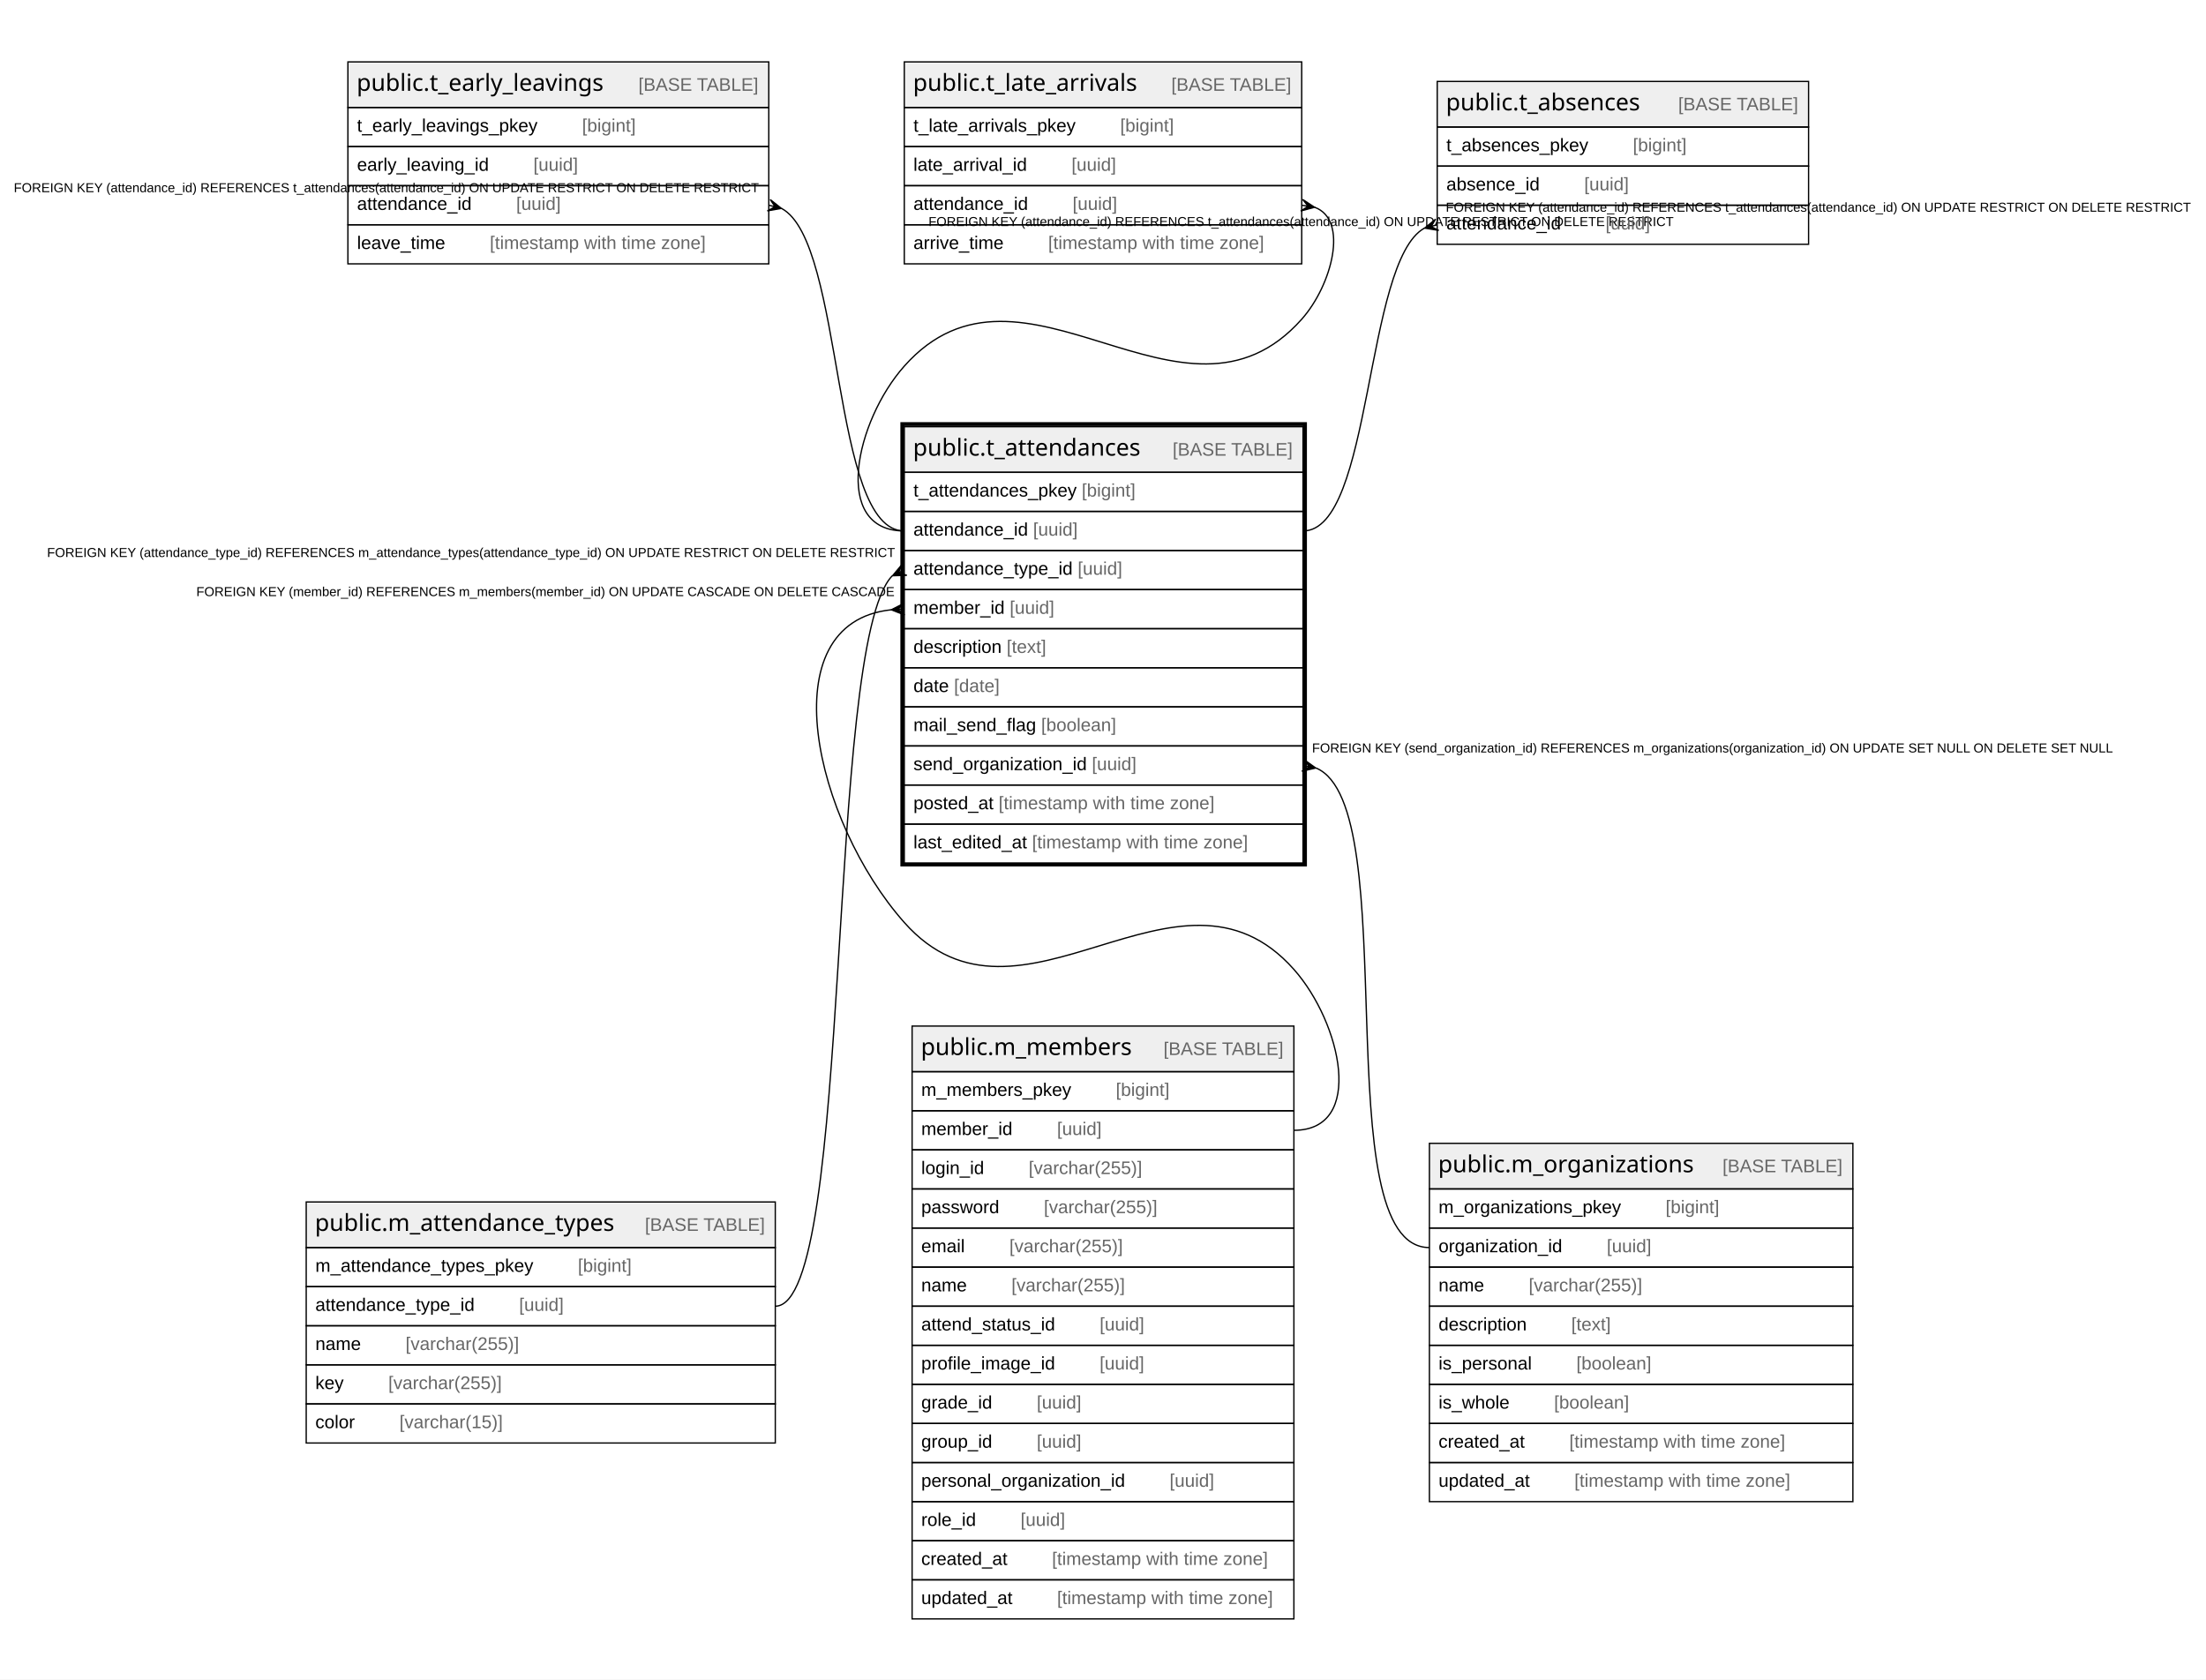
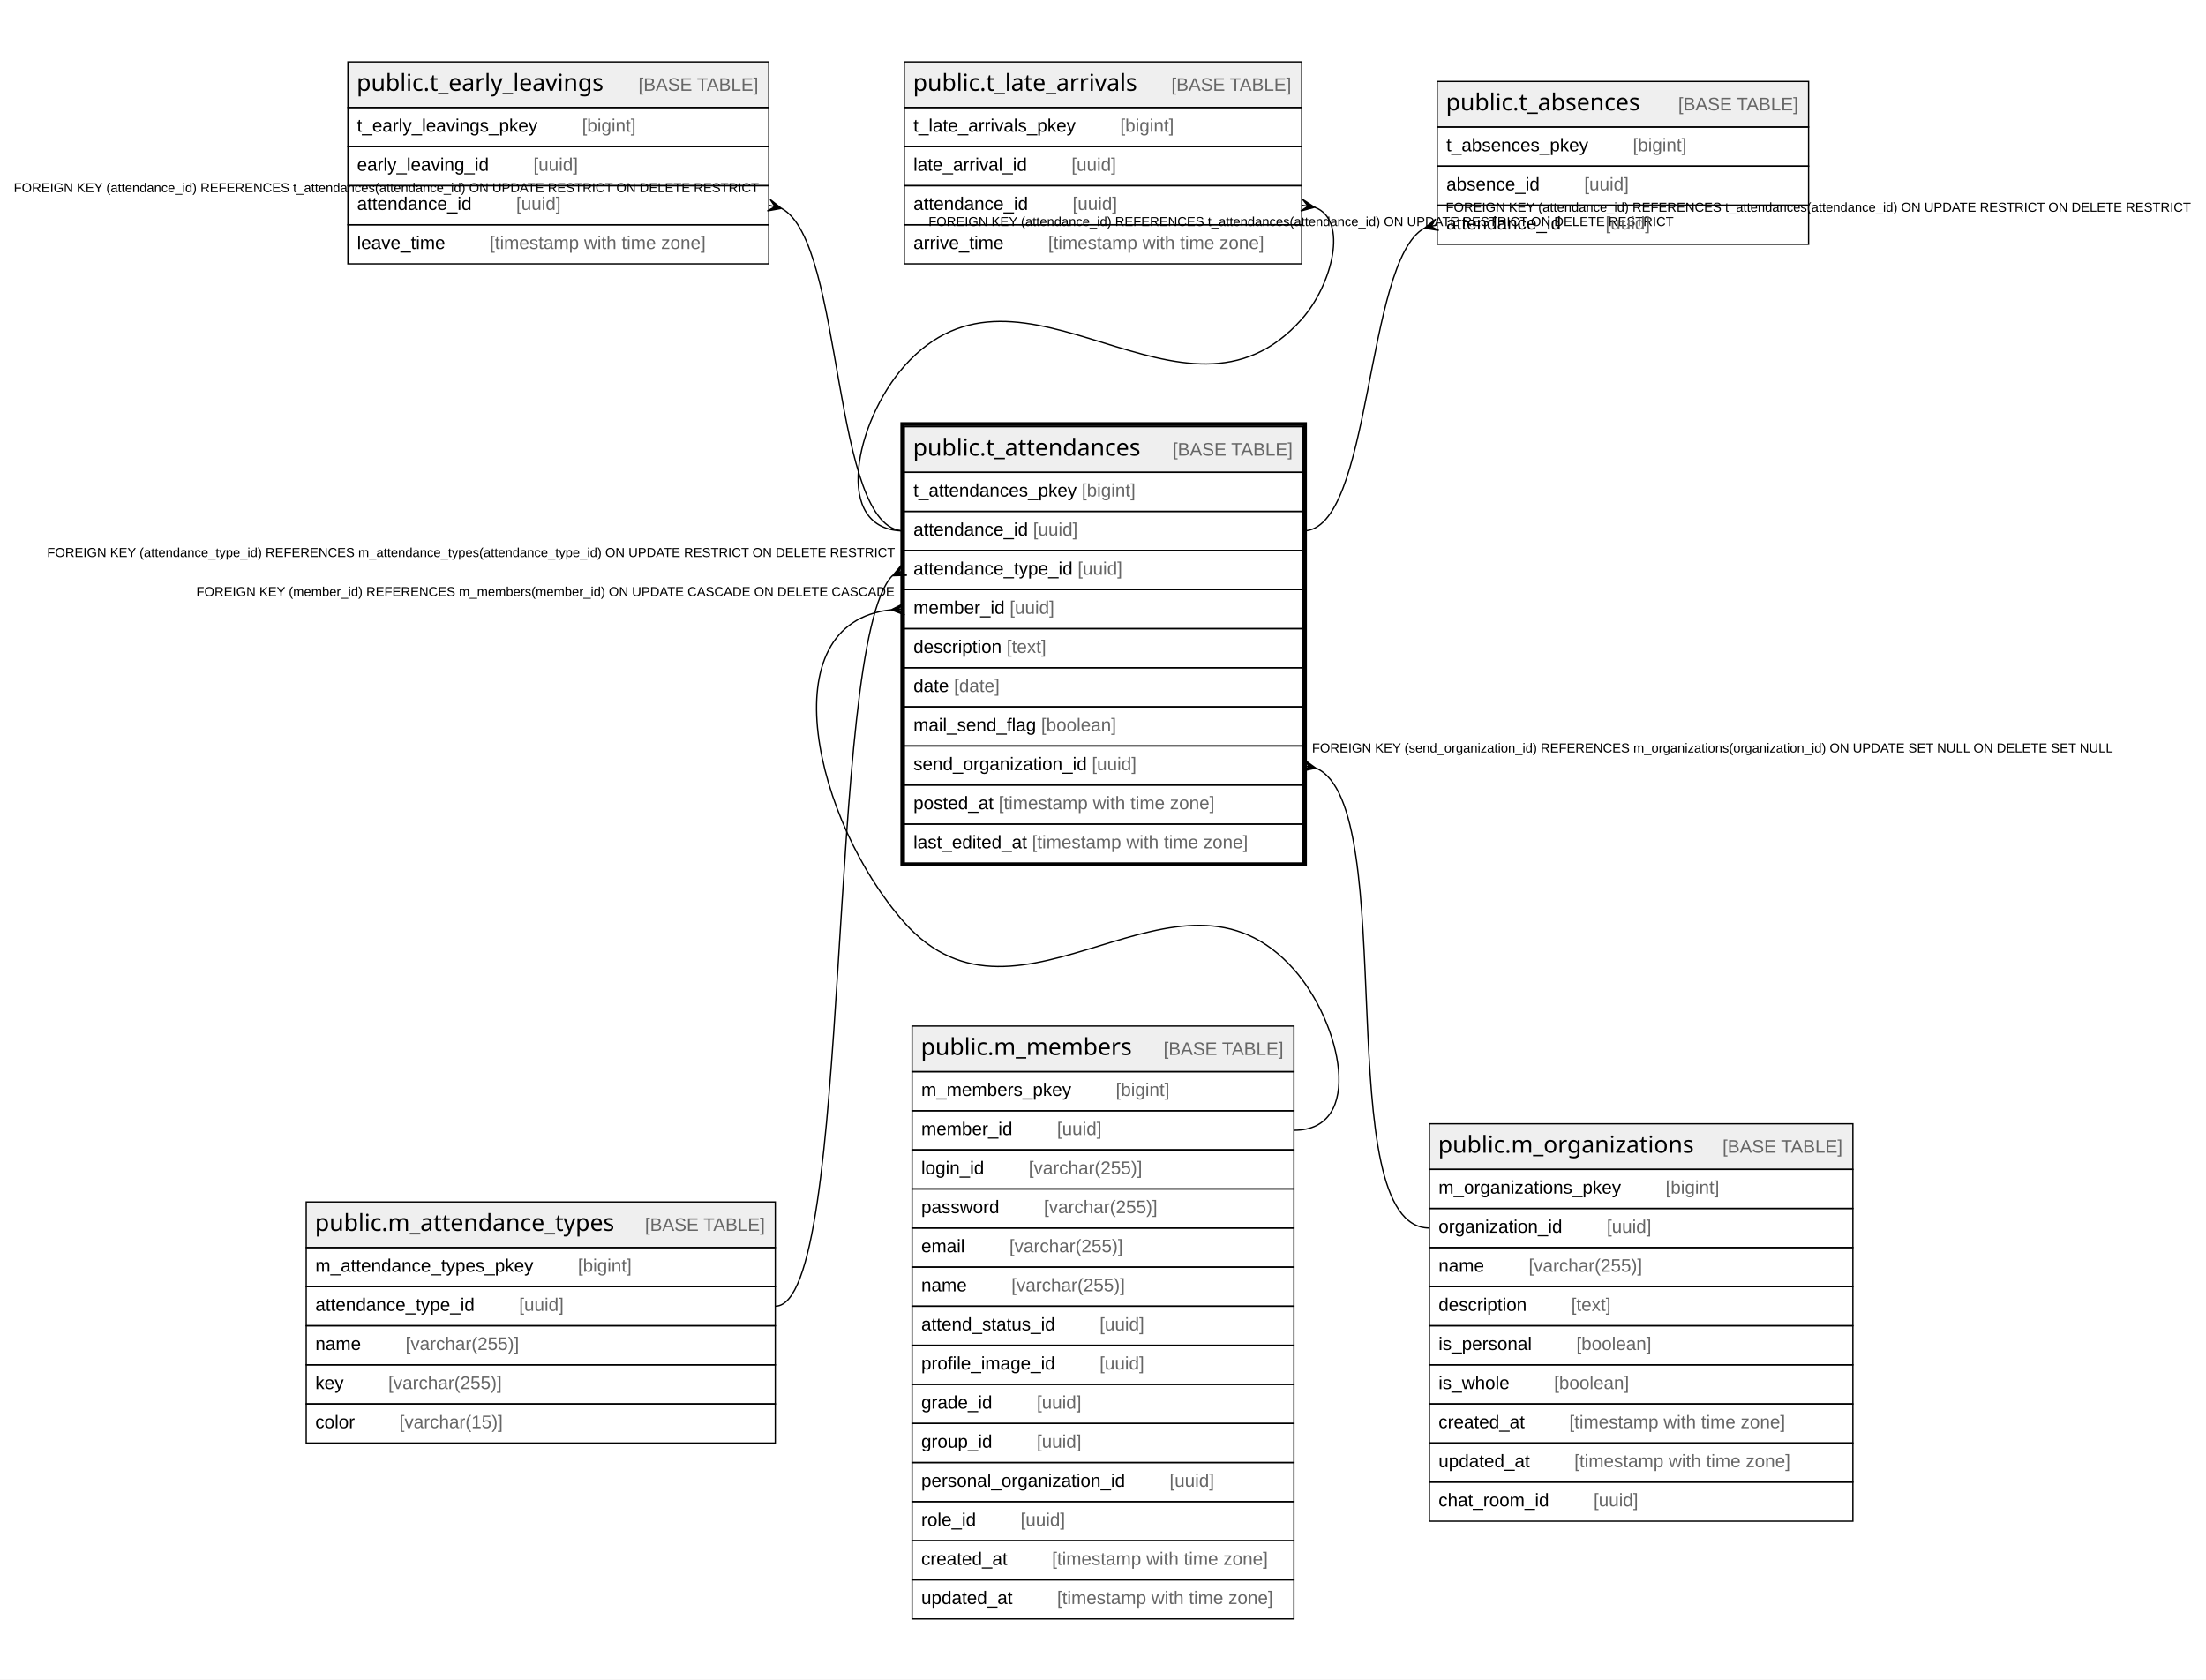
<svg xmlns="http://www.w3.org/2000/svg" width="1693pt" height="1289pt" viewBox="0.00 0.00 1693.00 1289.00">
  <g id="graph0" class="graph" transform="scale(1 1) rotate(0) translate(4 1285)">
    <polygon fill="#ffffff" stroke="transparent" points="-4,4 -4,-1285 1689,-1285 1689,4 -4,4" />
    <g id="node1" class="node">
      <polygon fill="#efefef" stroke="transparent" points="690,-922.5 690,-957.5 996,-957.5 996,-922.5 690,-922.5" />
      <polygon fill="none" stroke="#000000" points="690,-922.5 690,-957.5 996,-957.5 996,-922.5 690,-922.5" />
      <text text-anchor="start" x="696.683" y="-935.3" font-family="Arial Bold" font-size="18.00" fill="#000000">public.t_attendances</text>
      <text text-anchor="start" x="861.749" y="-935.3" font-family="Arial" font-size="14.00" fill="#000000">    </text>
      <text text-anchor="start" x="895.953" y="-935.3" font-family="Arial" font-size="14.00" fill="#666666">[BASE TABLE]</text>
      <polygon fill="none" stroke="#000000" points="690,-892.5 690,-922.5 996,-922.5 996,-892.5 690,-892.5" />
      <text text-anchor="start" x="697" y="-903.9" font-family="Arial" font-size="14.00" fill="#000000">t_attendances_pkey </text>
      <text text-anchor="start" x="826.171" y="-903.9" font-family="Arial" font-size="14.00" fill="#666666">[bigint]</text>
      <polygon fill="none" stroke="#000000" points="690,-862.5 690,-892.5 996,-892.5 996,-862.5 690,-862.5" />
      <text text-anchor="start" x="697" y="-873.9" font-family="Arial" font-size="14.00" fill="#000000">attendance_id </text>
      <text text-anchor="start" x="788.822" y="-873.9" font-family="Arial" font-size="14.00" fill="#666666">[uuid]</text>
      <polygon fill="none" stroke="#000000" points="690,-832.5 690,-862.5 996,-862.5 996,-832.5 690,-832.5" />
      <text text-anchor="start" x="697" y="-843.9" font-family="Arial" font-size="14.00" fill="#000000">attendance_type_id </text>
      <text text-anchor="start" x="823.06" y="-843.9" font-family="Arial" font-size="14.00" fill="#666666">[uuid]</text>
      <polygon fill="none" stroke="#000000" points="690,-802.5 690,-832.5 996,-832.5 996,-802.5 690,-802.5" />
      <text text-anchor="start" x="697" y="-813.9" font-family="Arial" font-size="14.00" fill="#000000">member_id </text>
      <text text-anchor="start" x="770.892" y="-813.9" font-family="Arial" font-size="14.00" fill="#666666">[uuid]</text>
      <polygon fill="none" stroke="#000000" points="690,-772.5 690,-802.5 996,-802.5 996,-772.5 690,-772.5" />
      <text text-anchor="start" x="697" y="-783.9" font-family="Arial" font-size="14.00" fill="#000000">description </text>
      <text text-anchor="start" x="768.568" y="-783.9" font-family="Arial" font-size="14.00" fill="#666666">[text]</text>
      <polygon fill="none" stroke="#000000" points="690,-742.5 690,-772.5 996,-772.5 996,-742.5 690,-742.5" />
      <text text-anchor="start" x="697" y="-753.9" font-family="Arial" font-size="14.00" fill="#000000">date </text>
      <text text-anchor="start" x="728.129" y="-753.9" font-family="Arial" font-size="14.00" fill="#666666">[date]</text>
      <polygon fill="none" stroke="#000000" points="690,-712.5 690,-742.5 996,-742.5 996,-712.5 690,-712.5" />
      <text text-anchor="start" x="697" y="-723.9" font-family="Arial" font-size="14.00" fill="#000000">mail_send_flag </text>
      <text text-anchor="start" x="795.022" y="-723.9" font-family="Arial" font-size="14.00" fill="#666666">[boolean]</text>
      <polygon fill="none" stroke="#000000" points="690,-682.5 690,-712.5 996,-712.5 996,-682.5 690,-682.5" />
      <text text-anchor="start" x="697" y="-693.9" font-family="Arial" font-size="14.00" fill="#000000">send_organization_id </text>
      <text text-anchor="start" x="833.935" y="-693.9" font-family="Arial" font-size="14.00" fill="#666666">[uuid]</text>
      <polygon fill="none" stroke="#000000" points="690,-652.5 690,-682.5 996,-682.5 996,-652.5 690,-652.5" />
      <text text-anchor="start" x="697" y="-663.9" font-family="Arial" font-size="14.00" fill="#000000">posted_at </text>
      <text text-anchor="start" x="762.367" y="-663.9" font-family="Arial" font-size="14.00" fill="#666666">[timestamp with time zone]</text>
      <polygon fill="none" stroke="#000000" points="690,-622.5 690,-652.5 996,-652.5 996,-622.5 690,-622.5" />
      <text text-anchor="start" x="697" y="-633.9" font-family="Arial" font-size="14.00" fill="#000000">last_edited_at </text>
      <text text-anchor="start" x="788.036" y="-633.9" font-family="Arial" font-size="14.00" fill="#666666">[timestamp with time zone]</text>
      <polygon fill="none" stroke="#000000" stroke-width="3" points="688.5,-621.5 688.5,-959.5 997.5,-959.5 997.5,-621.5 688.5,-621.5" />
    </g>
    <g id="node5" class="node">
      <polygon fill="#efefef" stroke="transparent" points="231,-327.5 231,-362.5 591,-362.5 591,-327.5 231,-327.5" />
      <polygon fill="none" stroke="#000000" points="231,-327.5 231,-362.5 591,-362.5 591,-327.5 231,-327.5" />
      <text text-anchor="start" x="237.678" y="-340.3" font-family="Arial Bold" font-size="18.00" fill="#000000">public.m_attendance_types</text>
      <text text-anchor="start" x="456.754" y="-340.3" font-family="Arial" font-size="14.00" fill="#000000">    </text>
      <text text-anchor="start" x="490.959" y="-340.3" font-family="Arial" font-size="14.00" fill="#666666">[BASE TABLE]</text>
      <polygon fill="none" stroke="#000000" points="231,-297.5 231,-327.5 591,-327.5 591,-297.5 231,-297.5" />
      <text text-anchor="start" x="238" y="-308.9" font-family="Arial" font-size="14.00" fill="#000000">m_attendance_types_pkey    </text>
      <text text-anchor="start" x="439.494" y="-308.9" font-family="Arial" font-size="14.00" fill="#666666">[bigint]</text>
      <polygon fill="none" stroke="#000000" points="231,-267.5 231,-297.5 591,-297.5 591,-267.5 231,-267.5" />
      <text text-anchor="start" x="238" y="-278.9" font-family="Arial" font-size="14.00" fill="#000000">attendance_type_id    </text>
      <text text-anchor="start" x="394.374" y="-278.9" font-family="Arial" font-size="14.00" fill="#666666">[uuid]</text>
      <polygon fill="none" stroke="#000000" points="231,-237.5 231,-267.5 591,-267.5 591,-237.5 231,-237.5" />
      <text text-anchor="start" x="238" y="-248.9" font-family="Arial" font-size="14.00" fill="#000000">name    </text>
      <text text-anchor="start" x="307.213" y="-248.9" font-family="Arial" font-size="14.00" fill="#666666">[varchar(255)]</text>
      <polygon fill="none" stroke="#000000" points="231,-207.5 231,-237.5 591,-237.5 591,-207.5 231,-207.5" />
      <text text-anchor="start" x="238" y="-218.9" font-family="Arial" font-size="14.00" fill="#000000">key    </text>
      <text text-anchor="start" x="293.987" y="-218.9" font-family="Arial" font-size="14.00" fill="#666666">[varchar(255)]</text>
      <polygon fill="none" stroke="#000000" points="231,-177.5 231,-207.5 591,-207.5 591,-177.5 231,-177.5" />
      <text text-anchor="start" x="238" y="-188.9" font-family="Arial" font-size="14.00" fill="#000000">color    </text>
      <text text-anchor="start" x="302.537" y="-188.9" font-family="Arial" font-size="14.00" fill="#666666">[varchar(15)]</text>
    </g>
    <g id="edge4" class="edge">
      <path fill="none" stroke="#000000" d="M680.659,-842.952C629.012,-789.481 651.373,-282.5 591,-282.5" />
      <polygon fill="#000000" stroke="#000000" points="681.009,-843.122 688.03,-851.546 685.505,-845.311 690,-847.5 690,-847.5 690,-847.5 685.505,-845.311 691.97,-843.454 681.009,-843.122 681.009,-843.122" />
      <text text-anchor="start" x="32.117" y="-857.5" font-family="Arial" font-size="10.00" fill="#000000">FOREIGN KEY (attendance_type_id) REFERENCES m_attendance_types(attendance_type_id) ON UPDATE RESTRICT ON DELETE RESTRICT</text>
    </g>
    <g id="node6" class="node">
      <polygon fill="#efefef" stroke="transparent" points="696,-462.5 696,-497.5 989,-497.5 989,-462.5 696,-462.5" />
      <polygon fill="none" stroke="#000000" points="696,-462.5 696,-497.5 989,-497.5 989,-462.5 696,-462.5" />
      <text text-anchor="start" x="702.715" y="-475.3" font-family="Arial Bold" font-size="18.00" fill="#000000">public.m_members</text>
      <text text-anchor="start" x="854.717" y="-475.3" font-family="Arial" font-size="14.00" fill="#000000">    </text>
      <text text-anchor="start" x="888.922" y="-475.3" font-family="Arial" font-size="14.00" fill="#666666">[BASE TABLE]</text>
      <polygon fill="none" stroke="#000000" points="696,-432.5 696,-462.5 989,-462.5 989,-432.5 696,-432.5" />
      <text text-anchor="start" x="703" y="-443.9" font-family="Arial" font-size="14.00" fill="#000000">m_members_pkey    </text>
      <text text-anchor="start" x="852.325" y="-443.9" font-family="Arial" font-size="14.00" fill="#666666">[bigint]</text>
      <polygon fill="none" stroke="#000000" points="696,-402.5 696,-432.5 989,-432.5 989,-402.5 696,-402.5" />
      <text text-anchor="start" x="703" y="-413.9" font-family="Arial" font-size="14.00" fill="#000000">member_id    </text>
      <text text-anchor="start" x="807.206" y="-413.9" font-family="Arial" font-size="14.00" fill="#666666">[uuid]</text>
      <polygon fill="none" stroke="#000000" points="696,-372.5 696,-402.5 989,-402.5 989,-372.5 696,-372.5" />
      <text text-anchor="start" x="703" y="-383.9" font-family="Arial" font-size="14.00" fill="#000000">login_id    </text>
      <text text-anchor="start" x="785.438" y="-383.9" font-family="Arial" font-size="14.00" fill="#666666">[varchar(255)]</text>
      <polygon fill="none" stroke="#000000" points="696,-342.5 696,-372.5 989,-372.5 989,-342.5 696,-342.5" />
      <text text-anchor="start" x="703" y="-353.9" font-family="Arial" font-size="14.00" fill="#000000">password    </text>
      <text text-anchor="start" x="797.102" y="-353.9" font-family="Arial" font-size="14.00" fill="#666666">[varchar(255)]</text>
      <polygon fill="none" stroke="#000000" points="696,-312.5 696,-342.5 989,-342.5 989,-312.5 696,-312.5" />
      <text text-anchor="start" x="703" y="-323.9" font-family="Arial" font-size="14.00" fill="#000000">email    </text>
      <text text-anchor="start" x="770.644" y="-323.9" font-family="Arial" font-size="14.00" fill="#666666">[varchar(255)]</text>
      <polygon fill="none" stroke="#000000" points="696,-282.5 696,-312.5 989,-312.5 989,-282.5 696,-282.5" />
      <text text-anchor="start" x="703" y="-293.9" font-family="Arial" font-size="14.00" fill="#000000">name    </text>
      <text text-anchor="start" x="772.213" y="-293.9" font-family="Arial" font-size="14.00" fill="#666666">[varchar(255)]</text>
      <polygon fill="none" stroke="#000000" points="696,-252.5 696,-282.5 989,-282.5 989,-252.5 696,-252.5" />
      <text text-anchor="start" x="703" y="-263.9" font-family="Arial" font-size="14.00" fill="#000000">attend_status_id    </text>
      <text text-anchor="start" x="839.917" y="-263.9" font-family="Arial" font-size="14.00" fill="#666666">[uuid]</text>
      <polygon fill="none" stroke="#000000" points="696,-222.5 696,-252.5 989,-252.5 989,-222.5 696,-222.5" />
      <text text-anchor="start" x="703" y="-233.9" font-family="Arial" font-size="14.00" fill="#000000">profile_image_id    </text>
      <text text-anchor="start" x="839.886" y="-233.9" font-family="Arial" font-size="14.00" fill="#666666">[uuid]</text>
      <polygon fill="none" stroke="#000000" points="696,-192.5 696,-222.5 989,-222.5 989,-192.5 696,-192.5" />
      <text text-anchor="start" x="703" y="-203.9" font-family="Arial" font-size="14.00" fill="#000000">grade_id    </text>
      <text text-anchor="start" x="791.668" y="-203.9" font-family="Arial" font-size="14.00" fill="#666666">[uuid]</text>
      <polygon fill="none" stroke="#000000" points="696,-162.5 696,-192.5 989,-192.5 989,-162.5 696,-162.5" />
      <text text-anchor="start" x="703" y="-173.9" font-family="Arial" font-size="14.00" fill="#000000">group_id    </text>
      <text text-anchor="start" x="791.668" y="-173.9" font-family="Arial" font-size="14.00" fill="#666666">[uuid]</text>
      <polygon fill="none" stroke="#000000" points="696,-132.5 696,-162.5 989,-162.5 989,-132.5 696,-132.5" />
      <text text-anchor="start" x="703" y="-143.9" font-family="Arial" font-size="14.00" fill="#000000">personal_organization_id    </text>
      <text text-anchor="start" x="893.582" y="-143.9" font-family="Arial" font-size="14.00" fill="#666666">[uuid]</text>
      <polygon fill="none" stroke="#000000" points="696,-102.5 696,-132.5 989,-132.5 989,-102.5 696,-102.5" />
      <text text-anchor="start" x="703" y="-113.9" font-family="Arial" font-size="14.00" fill="#000000">role_id    </text>
      <text text-anchor="start" x="779.209" y="-113.9" font-family="Arial" font-size="14.00" fill="#666666">[uuid]</text>
      <polygon fill="none" stroke="#000000" points="696,-72.5 696,-102.5 989,-102.5 989,-72.5 696,-72.5" />
      <text text-anchor="start" x="703" y="-83.9" font-family="Arial" font-size="14.00" fill="#000000">created_at    </text>
      <text text-anchor="start" x="803.342" y="-83.9" font-family="Arial" font-size="14.00" fill="#666666">[timestamp with time zone]</text>
      <polygon fill="none" stroke="#000000" points="696,-42.5 696,-72.5 989,-72.5 989,-42.5 696,-42.5" />
      <text text-anchor="start" x="703" y="-53.9" font-family="Arial" font-size="14.00" fill="#000000">updated_at    </text>
      <text text-anchor="start" x="807.247" y="-53.9" font-family="Arial" font-size="14.00" fill="#666666">[timestamp with time zone]</text>
    </g>
    <g id="edge5" class="edge">
      <path fill="none" stroke="#000000" d="M679.821,-816.978C585.538,-806.929 621.434,-654.317 690,-577 778.808,-476.858 900.192,-641.143 989,-541 1025.419,-499.933 1043.889,-417.5 989,-417.5" />
      <polygon fill="#000000" stroke="#000000" points="680.013,-816.988 689.769,-821.994 685.007,-817.244 690,-817.5 690,-817.5 690,-817.5 685.007,-817.244 690.231,-813.006 680.013,-816.988 680.013,-816.988" />
      <text text-anchor="start" x="146.67" y="-827.5" font-family="Arial" font-size="10.00" fill="#000000">FOREIGN KEY (member_id) REFERENCES m_members(member_id) ON UPDATE CASCADE ON DELETE CASCADE</text>
    </g>
    <g id="node7" class="node">
-       <polygon fill="#efefef" stroke="transparent" points="1093,-372.5 1093,-407.5 1418,-407.5 1418,-372.5 1093,-372.5" />
-       <polygon fill="none" stroke="#000000" points="1093,-372.5 1093,-407.5 1418,-407.5 1418,-372.5 1093,-372.5" />
-       <text text-anchor="start" x="1099.699" y="-385.3" font-family="Arial Bold" font-size="18.00" fill="#000000">public.m_organizations</text>
-       <text text-anchor="start" x="1283.733" y="-385.3" font-family="Arial" font-size="14.00" fill="#000000">    </text>
-       <text text-anchor="start" x="1317.938" y="-385.3" font-family="Arial" font-size="14.00" fill="#666666">[BASE TABLE]</text>
-       <polygon fill="none" stroke="#000000" points="1093,-342.5 1093,-372.5 1418,-372.5 1418,-342.5 1093,-342.5" />
-       <text text-anchor="start" x="1100" y="-353.9" font-family="Arial" font-size="14.00" fill="#000000">m_organizations_pkey    </text>
-       <text text-anchor="start" x="1274.238" y="-353.9" font-family="Arial" font-size="14.00" fill="#666666">[bigint]</text>
-       <polygon fill="none" stroke="#000000" points="1093,-312.5 1093,-342.5 1418,-342.5 1418,-312.5 1093,-312.5" />
-       <text text-anchor="start" x="1100" y="-323.9" font-family="Arial" font-size="14.00" fill="#000000">organization_id    </text>
-       <text text-anchor="start" x="1229.119" y="-323.9" font-family="Arial" font-size="14.00" fill="#666666">[uuid]</text>
-       <polygon fill="none" stroke="#000000" points="1093,-282.5 1093,-312.5 1418,-312.5 1418,-282.5 1093,-282.5" />
-       <text text-anchor="start" x="1100" y="-293.9" font-family="Arial" font-size="14.00" fill="#000000">name    </text>
-       <text text-anchor="start" x="1169.213" y="-293.9" font-family="Arial" font-size="14.00" fill="#666666">[varchar(255)]</text>
-       <polygon fill="none" stroke="#000000" points="1093,-252.5 1093,-282.5 1418,-282.5 1418,-252.5 1093,-252.5" />
-       <text text-anchor="start" x="1100" y="-263.9" font-family="Arial" font-size="14.00" fill="#000000">description    </text>
-       <text text-anchor="start" x="1201.882" y="-263.9" font-family="Arial" font-size="14.00" fill="#666666">[text]</text>
-       <polygon fill="none" stroke="#000000" points="1093,-222.5 1093,-252.5 1418,-252.5 1418,-222.5 1093,-222.5" />
-       <text text-anchor="start" x="1100" y="-233.9" font-family="Arial" font-size="14.00" fill="#000000">is_personal    </text>
-       <text text-anchor="start" x="1205.774" y="-233.9" font-family="Arial" font-size="14.00" fill="#666666">[boolean]</text>
-       <polygon fill="none" stroke="#000000" points="1093,-192.5 1093,-222.5 1418,-222.5 1418,-192.5 1093,-192.5" />
-       <text text-anchor="start" x="1100" y="-203.9" font-family="Arial" font-size="14.00" fill="#000000">is_whole    </text>
-       <text text-anchor="start" x="1188.655" y="-203.9" font-family="Arial" font-size="14.00" fill="#666666">[boolean]</text>
-       <polygon fill="none" stroke="#000000" points="1093,-162.5 1093,-192.5 1418,-192.5 1418,-162.5 1093,-162.5" />
-       <text text-anchor="start" x="1100" y="-173.9" font-family="Arial" font-size="14.00" fill="#000000">created_at    </text>
-       <text text-anchor="start" x="1200.342" y="-173.9" font-family="Arial" font-size="14.00" fill="#666666">[timestamp with time zone]</text>
-       <polygon fill="none" stroke="#000000" points="1093,-132.5 1093,-162.5 1418,-162.5 1418,-132.5 1093,-132.5" />
-       <text text-anchor="start" x="1100" y="-143.9" font-family="Arial" font-size="14.00" fill="#000000">updated_at    </text>
-       <text text-anchor="start" x="1204.247" y="-143.9" font-family="Arial" font-size="14.00" fill="#666666">[timestamp with time zone]</text>
+       <polygon fill="#efefef" stroke="transparent" points="1093,-387.5 1093,-422.5 1418,-422.5 1418,-387.5 1093,-387.5" />
+       <polygon fill="none" stroke="#000000" points="1093,-387.5 1093,-422.5 1418,-422.5 1418,-387.5 1093,-387.5" />
+       <text text-anchor="start" x="1099.699" y="-400.3" font-family="Arial Bold" font-size="18.00" fill="#000000">public.m_organizations</text>
+       <text text-anchor="start" x="1283.733" y="-400.3" font-family="Arial" font-size="14.00" fill="#000000">    </text>
+       <text text-anchor="start" x="1317.938" y="-400.3" font-family="Arial" font-size="14.00" fill="#666666">[BASE TABLE]</text>
+       <polygon fill="none" stroke="#000000" points="1093,-357.5 1093,-387.5 1418,-387.5 1418,-357.5 1093,-357.5" />
+       <text text-anchor="start" x="1100" y="-368.9" font-family="Arial" font-size="14.00" fill="#000000">m_organizations_pkey    </text>
+       <text text-anchor="start" x="1274.238" y="-368.9" font-family="Arial" font-size="14.00" fill="#666666">[bigint]</text>
+       <polygon fill="none" stroke="#000000" points="1093,-327.5 1093,-357.5 1418,-357.5 1418,-327.5 1093,-327.5" />
+       <text text-anchor="start" x="1100" y="-338.9" font-family="Arial" font-size="14.00" fill="#000000">organization_id    </text>
+       <text text-anchor="start" x="1229.119" y="-338.9" font-family="Arial" font-size="14.00" fill="#666666">[uuid]</text>
+       <polygon fill="none" stroke="#000000" points="1093,-297.5 1093,-327.5 1418,-327.5 1418,-297.5 1093,-297.5" />
+       <text text-anchor="start" x="1100" y="-308.9" font-family="Arial" font-size="14.00" fill="#000000">name    </text>
+       <text text-anchor="start" x="1169.213" y="-308.9" font-family="Arial" font-size="14.00" fill="#666666">[varchar(255)]</text>
+       <polygon fill="none" stroke="#000000" points="1093,-267.5 1093,-297.5 1418,-297.5 1418,-267.5 1093,-267.5" />
+       <text text-anchor="start" x="1100" y="-278.9" font-family="Arial" font-size="14.00" fill="#000000">description    </text>
+       <text text-anchor="start" x="1201.882" y="-278.9" font-family="Arial" font-size="14.00" fill="#666666">[text]</text>
+       <polygon fill="none" stroke="#000000" points="1093,-237.5 1093,-267.5 1418,-267.5 1418,-237.5 1093,-237.5" />
+       <text text-anchor="start" x="1100" y="-248.9" font-family="Arial" font-size="14.00" fill="#000000">is_personal    </text>
+       <text text-anchor="start" x="1205.774" y="-248.9" font-family="Arial" font-size="14.00" fill="#666666">[boolean]</text>
+       <polygon fill="none" stroke="#000000" points="1093,-207.5 1093,-237.5 1418,-237.5 1418,-207.5 1093,-207.5" />
+       <text text-anchor="start" x="1100" y="-218.9" font-family="Arial" font-size="14.00" fill="#000000">is_whole    </text>
+       <text text-anchor="start" x="1188.655" y="-218.9" font-family="Arial" font-size="14.00" fill="#666666">[boolean]</text>
+       <polygon fill="none" stroke="#000000" points="1093,-177.5 1093,-207.5 1418,-207.5 1418,-177.5 1093,-177.5" />
+       <text text-anchor="start" x="1100" y="-188.9" font-family="Arial" font-size="14.00" fill="#000000">created_at    </text>
+       <text text-anchor="start" x="1200.342" y="-188.9" font-family="Arial" font-size="14.00" fill="#666666">[timestamp with time zone]</text>
+       <polygon fill="none" stroke="#000000" points="1093,-147.5 1093,-177.5 1418,-177.5 1418,-147.5 1093,-147.5" />
+       <text text-anchor="start" x="1100" y="-158.9" font-family="Arial" font-size="14.00" fill="#000000">updated_at    </text>
+       <text text-anchor="start" x="1204.247" y="-158.9" font-family="Arial" font-size="14.00" fill="#666666">[timestamp with time zone]</text>
+       <polygon fill="none" stroke="#000000" points="1093,-117.5 1093,-147.5 1418,-147.5 1418,-117.5 1093,-117.5" />
+       <text text-anchor="start" x="1100" y="-128.9" font-family="Arial" font-size="14.00" fill="#000000">chat_room_id    </text>
+       <text text-anchor="start" x="1219.001" y="-128.9" font-family="Arial" font-size="14.00" fill="#666666">[uuid]</text>
    </g>
    <g id="edge6" class="edge">
-       <path fill="none" stroke="#000000" d="M1006.107,-695.509C1075.019,-666.386 1011.652,-327.5 1093,-327.5" />
-       <polygon fill="#000000" stroke="#000000" points="1005.812,-695.567 995.13,-693.085 1000.906,-696.534 996,-697.5 996,-697.5 996,-697.5 1000.906,-696.534 996.87,-701.915 1005.812,-695.567 1005.812,-695.567" />
+       <path fill="none" stroke="#000000" d="M1006.15,-695.415C1072.1,-666.322 1014.893,-342.5 1093,-342.5" />
+       <polygon fill="#000000" stroke="#000000" points="1005.795,-695.488 995.095,-693.092 1000.898,-696.494 996,-697.5 996,-697.5 996,-697.5 1000.898,-696.494 996.905,-701.908 1005.795,-695.488 1005.795,-695.488" />
      <text text-anchor="start" x="1002.91" y="-707.5" font-family="Arial" font-size="10.00" fill="#000000">FOREIGN KEY (send_organization_id) REFERENCES m_organizations(organization_id) ON UPDATE SET NULL ON DELETE SET NULL</text>
    </g>
    <g id="node2" class="node">
      <polygon fill="#efefef" stroke="transparent" points="263,-1202.5 263,-1237.5 586,-1237.5 586,-1202.5 263,-1202.5" />
      <polygon fill="none" stroke="#000000" points="263,-1202.5 263,-1237.5 586,-1237.5 586,-1202.5 263,-1202.5" />
      <text text-anchor="start" x="269.698" y="-1215.3" font-family="Arial Bold" font-size="18.00" fill="#000000">public.t_early_leavings</text>
      <text text-anchor="start" x="451.734" y="-1215.3" font-family="Arial" font-size="14.00" fill="#000000">    </text>
      <text text-anchor="start" x="485.939" y="-1215.3" font-family="Arial" font-size="14.00" fill="#666666">[BASE TABLE]</text>
      <polygon fill="none" stroke="#000000" points="263,-1172.5 263,-1202.5 586,-1202.5 586,-1172.5 263,-1172.5" />
      <text text-anchor="start" x="270" y="-1183.9" font-family="Arial" font-size="14.00" fill="#000000">t_early_leavings_pkey    </text>
      <text text-anchor="start" x="442.684" y="-1183.9" font-family="Arial" font-size="14.00" fill="#666666">[bigint]</text>
      <polygon fill="none" stroke="#000000" points="263,-1142.5 263,-1172.5 586,-1172.5 586,-1142.5 263,-1142.5" />
      <text text-anchor="start" x="270" y="-1153.9" font-family="Arial" font-size="14.00" fill="#000000">early_leaving_id    </text>
      <text text-anchor="start" x="405.335" y="-1153.9" font-family="Arial" font-size="14.00" fill="#666666">[uuid]</text>
      <polygon fill="none" stroke="#000000" points="263,-1112.5 263,-1142.5 586,-1142.5 586,-1112.5 263,-1112.5" />
      <text text-anchor="start" x="270" y="-1123.9" font-family="Arial" font-size="14.00" fill="#000000">attendance_id    </text>
      <text text-anchor="start" x="392.136" y="-1123.9" font-family="Arial" font-size="14.00" fill="#666666">[uuid]</text>
      <polygon fill="none" stroke="#000000" points="263,-1082.5 263,-1112.5 586,-1112.5 586,-1082.5 263,-1082.5" />
      <text text-anchor="start" x="270" y="-1093.9" font-family="Arial" font-size="14.00" fill="#000000">leave_time    </text>
      <text text-anchor="start" x="371.882" y="-1093.9" font-family="Arial" font-size="14.00" fill="#666666">[timestamp with time zone]</text>
    </g>
    <g id="edge1" class="edge">
      <path fill="none" stroke="#000000" d="M595.82,-1125.026C644.519,-1099.061 633.355,-877.5 690,-877.5" />
      <polygon fill="#000000" stroke="#000000" points="595.697,-1125.056 584.9,-1123.136 590.848,-1126.278 586,-1127.5 586,-1127.5 586,-1127.5 590.848,-1126.278 587.1,-1131.864 595.697,-1125.056 595.697,-1125.056" />
      <text text-anchor="start" x="6.575" y="-1137.5" font-family="Arial" font-size="10.00" fill="#000000">FOREIGN KEY (attendance_id) REFERENCES t_attendances(attendance_id) ON UPDATE RESTRICT ON DELETE RESTRICT</text>
    </g>
    <g id="node3" class="node">
      <polygon fill="#efefef" stroke="transparent" points="690,-1202.5 690,-1237.5 995,-1237.5 995,-1202.5 690,-1202.5" />
      <polygon fill="none" stroke="#000000" points="690,-1202.5 690,-1237.5 995,-1237.5 995,-1202.5 690,-1202.5" />
      <text text-anchor="start" x="696.707" y="-1215.3" font-family="Arial Bold" font-size="18.00" fill="#000000">public.t_late_arrivals</text>
      <text text-anchor="start" x="860.725" y="-1215.3" font-family="Arial" font-size="14.00" fill="#000000">    </text>
      <text text-anchor="start" x="894.93" y="-1215.3" font-family="Arial" font-size="14.00" fill="#666666">[BASE TABLE]</text>
      <polygon fill="none" stroke="#000000" points="690,-1172.5 690,-1202.5 995,-1202.5 995,-1172.5 690,-1172.5" />
      <text text-anchor="start" x="697" y="-1183.9" font-family="Arial" font-size="14.00" fill="#000000">t_late_arrivals_pkey    </text>
      <text text-anchor="start" x="855.67" y="-1183.9" font-family="Arial" font-size="14.00" fill="#666666">[bigint]</text>
      <polygon fill="none" stroke="#000000" points="690,-1142.5 690,-1172.5 995,-1172.5 995,-1142.5 690,-1142.5" />
      <text text-anchor="start" x="697" y="-1153.9" font-family="Arial" font-size="14.00" fill="#000000">late_arrival_id    </text>
      <text text-anchor="start" x="818.321" y="-1153.9" font-family="Arial" font-size="14.00" fill="#666666">[uuid]</text>
      <polygon fill="none" stroke="#000000" points="690,-1112.5 690,-1142.5 995,-1142.5 995,-1112.5 690,-1112.5" />
      <text text-anchor="start" x="697" y="-1123.9" font-family="Arial" font-size="14.00" fill="#000000">attendance_id    </text>
      <text text-anchor="start" x="819.136" y="-1123.9" font-family="Arial" font-size="14.00" fill="#666666">[uuid]</text>
      <polygon fill="none" stroke="#000000" points="690,-1082.5 690,-1112.5 995,-1112.5 995,-1082.5 690,-1082.5" />
      <text text-anchor="start" x="697" y="-1093.9" font-family="Arial" font-size="14.00" fill="#000000">arrive_time    </text>
      <text text-anchor="start" x="800.421" y="-1093.9" font-family="Arial" font-size="14.00" fill="#666666">[timestamp with time zone]</text>
    </g>
    <g id="edge2" class="edge">
      <path fill="none" stroke="#000000" d="M1004.944,-1125.91C1031.218,-1116.367 1018.314,-1066.227 995,-1040 904.316,-937.982 780.684,-1106.018 690,-1004 652.648,-961.979 633.778,-877.5 690,-877.5" />
      <polygon fill="#000000" stroke="#000000" points="1004.875,-1125.921 994.289,-1123.056 999.937,-1126.71 995,-1127.5 995,-1127.5 995,-1127.5 999.937,-1126.71 995.711,-1131.944 1004.875,-1125.921 1004.875,-1125.921" />
      <text text-anchor="start" x="708.576" y="-1111.5" font-family="Arial" font-size="10.00" fill="#000000">FOREIGN KEY (attendance_id) REFERENCES t_attendances(attendance_id) ON UPDATE RESTRICT ON DELETE RESTRICT</text>
    </g>
    <g id="node4" class="node">
      <polygon fill="#efefef" stroke="transparent" points="1099,-1187.5 1099,-1222.5 1384,-1222.5 1384,-1187.5 1099,-1187.5" />
      <polygon fill="none" stroke="#000000" points="1099,-1187.5 1099,-1222.5 1384,-1222.5 1384,-1187.5 1099,-1187.5" />
      <text text-anchor="start" x="1105.692" y="-1200.3" font-family="Arial Bold" font-size="18.00" fill="#000000">public.t_absences</text>
      <text text-anchor="start" x="1249.74" y="-1200.3" font-family="Arial" font-size="14.00" fill="#000000">    </text>
      <text text-anchor="start" x="1283.945" y="-1200.3" font-family="Arial" font-size="14.00" fill="#666666">[BASE TABLE]</text>
      <polygon fill="none" stroke="#000000" points="1099,-1157.5 1099,-1187.5 1384,-1187.5 1384,-1157.5 1099,-1157.5" />
      <text text-anchor="start" x="1106" y="-1168.9" font-family="Arial" font-size="14.00" fill="#000000">t_absences_pkey    </text>
      <text text-anchor="start" x="1249.139" y="-1168.9" font-family="Arial" font-size="14.00" fill="#666666">[bigint]</text>
      <polygon fill="none" stroke="#000000" points="1099,-1127.5 1099,-1157.5 1384,-1157.5 1384,-1127.5 1099,-1127.5" />
      <text text-anchor="start" x="1106" y="-1138.9" font-family="Arial" font-size="14.00" fill="#000000">absence_id    </text>
      <text text-anchor="start" x="1211.79" y="-1138.9" font-family="Arial" font-size="14.00" fill="#666666">[uuid]</text>
      <polygon fill="none" stroke="#000000" points="1099,-1097.5 1099,-1127.5 1384,-1127.5 1384,-1097.5 1099,-1097.5" />
      <text text-anchor="start" x="1106" y="-1108.9" font-family="Arial" font-size="14.00" fill="#000000">attendance_id    </text>
      <text text-anchor="start" x="1228.136" y="-1108.9" font-family="Arial" font-size="14.00" fill="#666666">[uuid]</text>
    </g>
    <g id="edge3" class="edge">
      <path fill="none" stroke="#000000" d="M1089.073,-1109.861C1043.096,-1084.043 1049.455,-877.5 996,-877.5" />
      <polygon fill="#000000" stroke="#000000" points="1089.336,-1109.93 1097.844,-1116.849 1094.168,-1111.215 1099,-1112.5 1099,-1112.5 1099,-1112.5 1094.168,-1111.215 1100.156,-1108.151 1089.336,-1109.93 1089.336,-1109.93" />
      <text text-anchor="start" x="1105.575" y="-1122.5" font-family="Arial" font-size="10.00" fill="#000000">FOREIGN KEY (attendance_id) REFERENCES t_attendances(attendance_id) ON UPDATE RESTRICT ON DELETE RESTRICT</text>
    </g>
  </g>
</svg>
